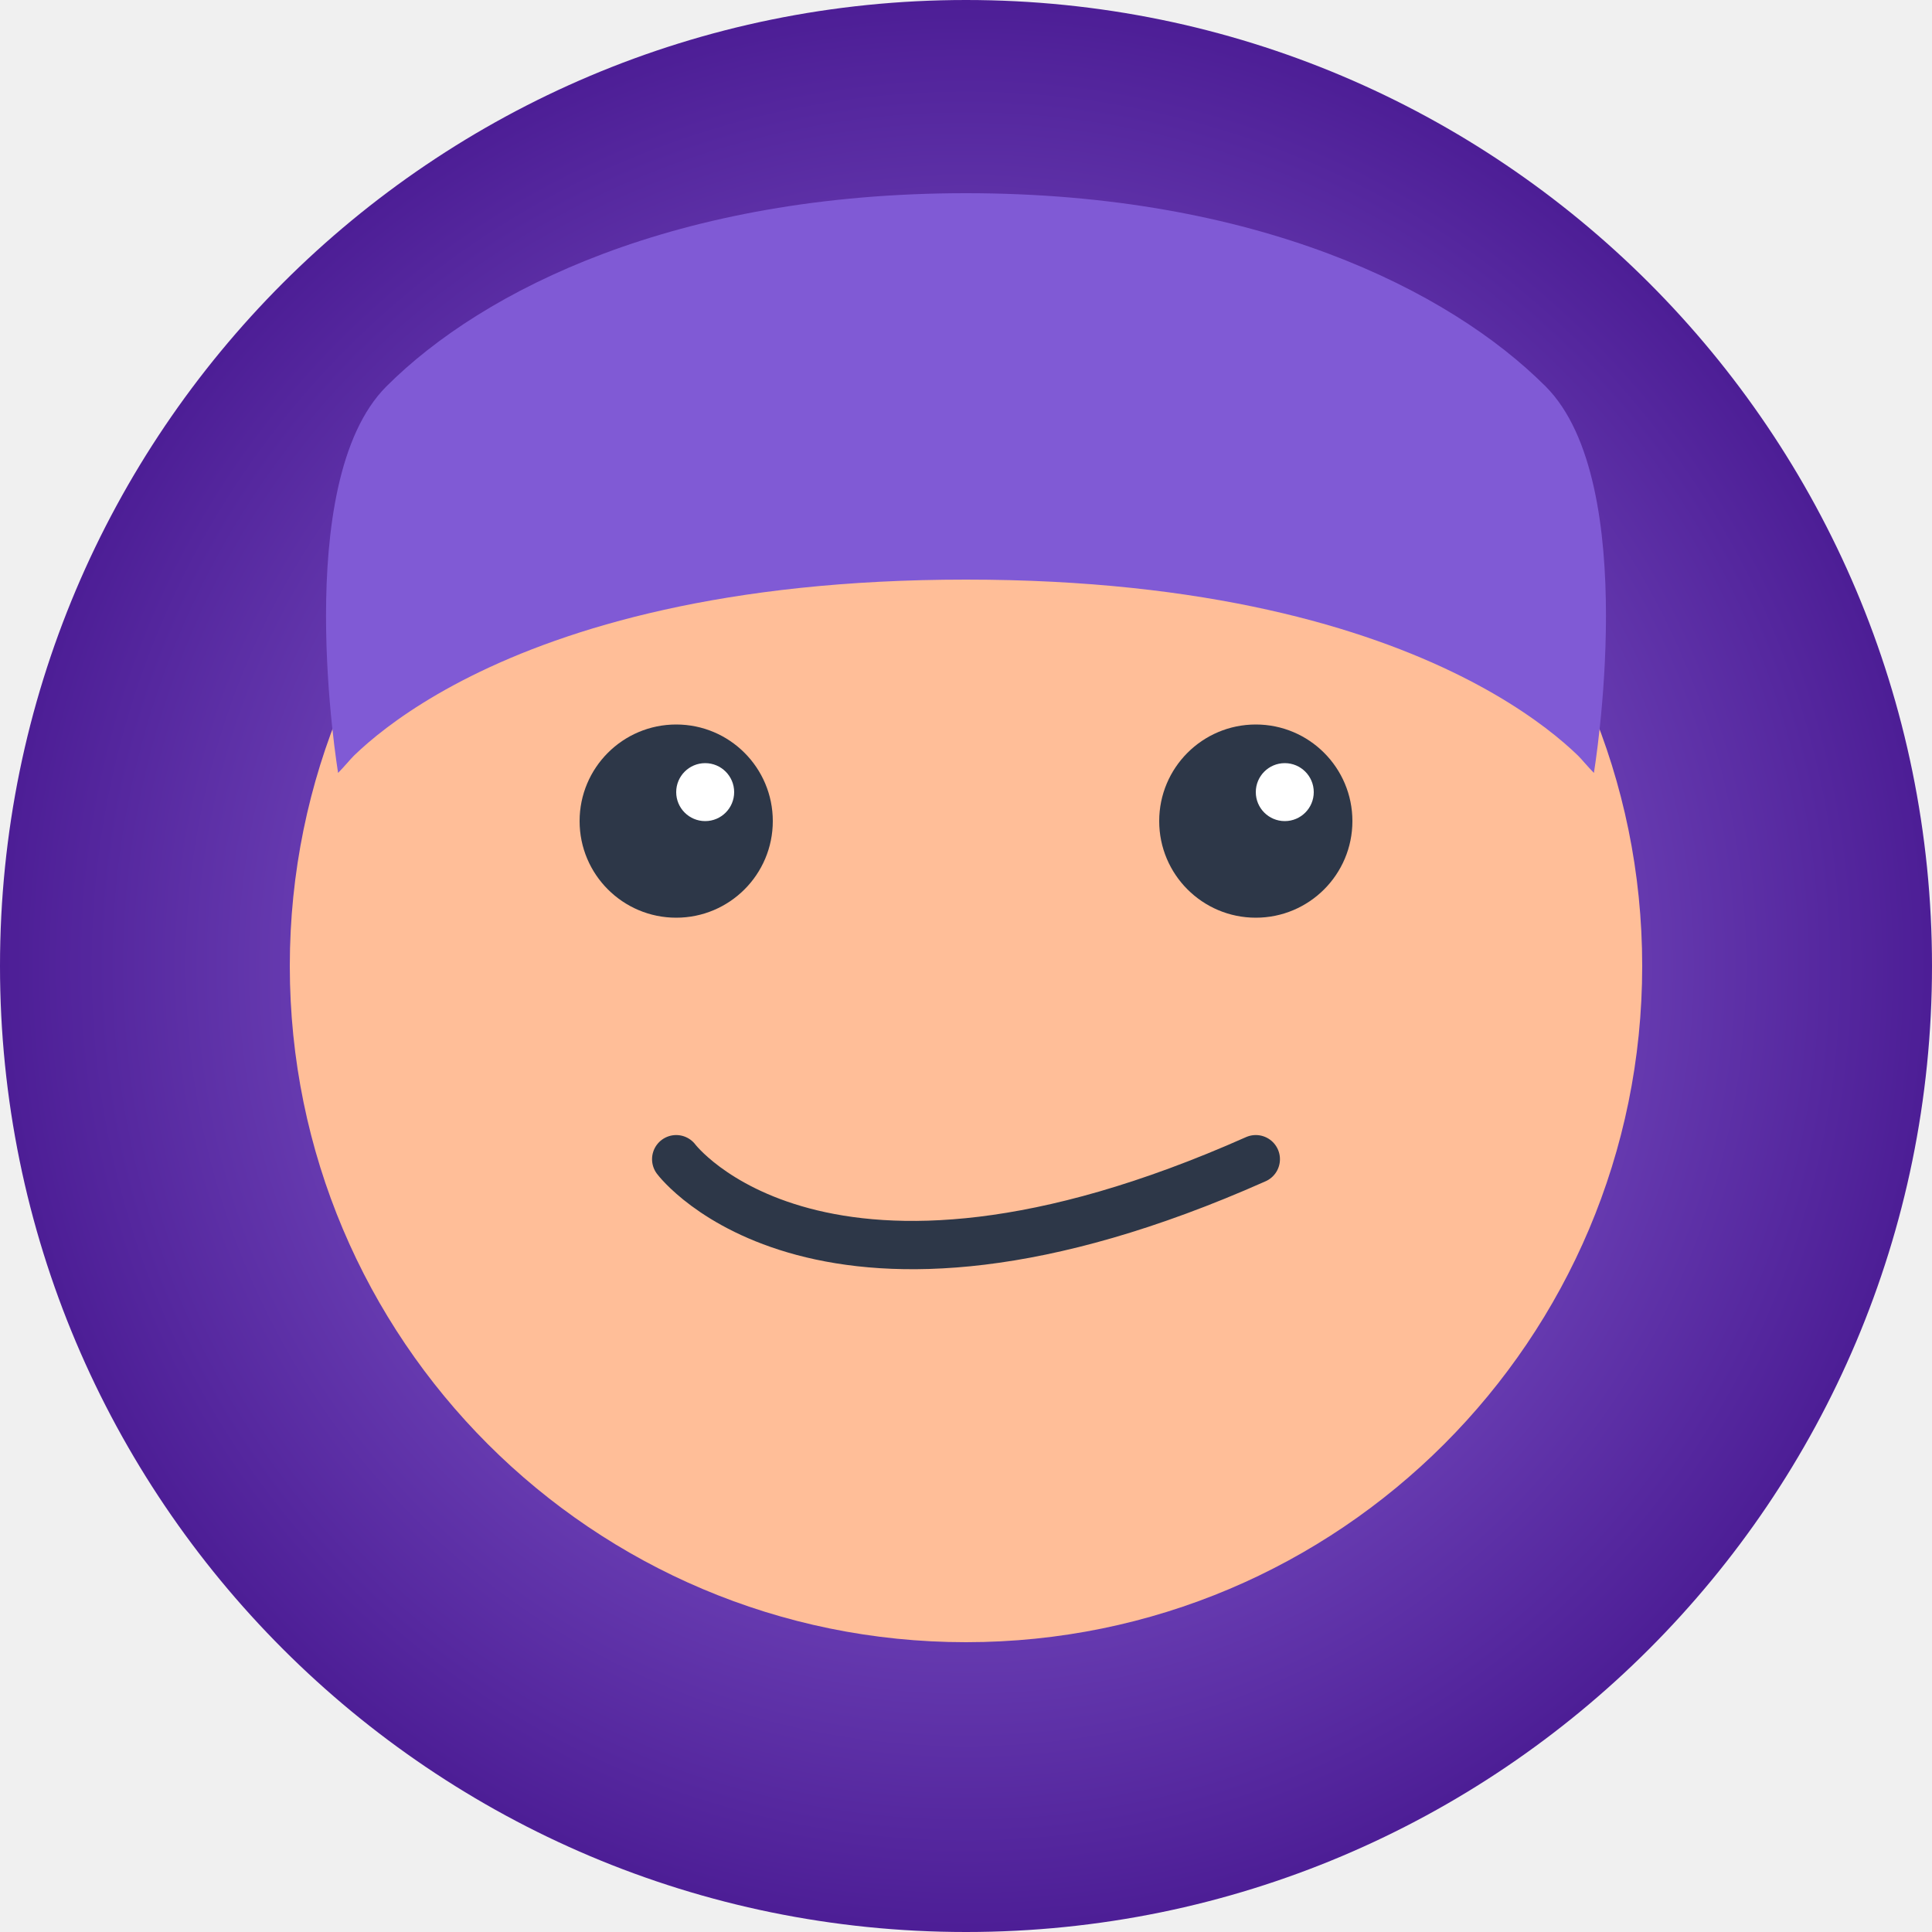
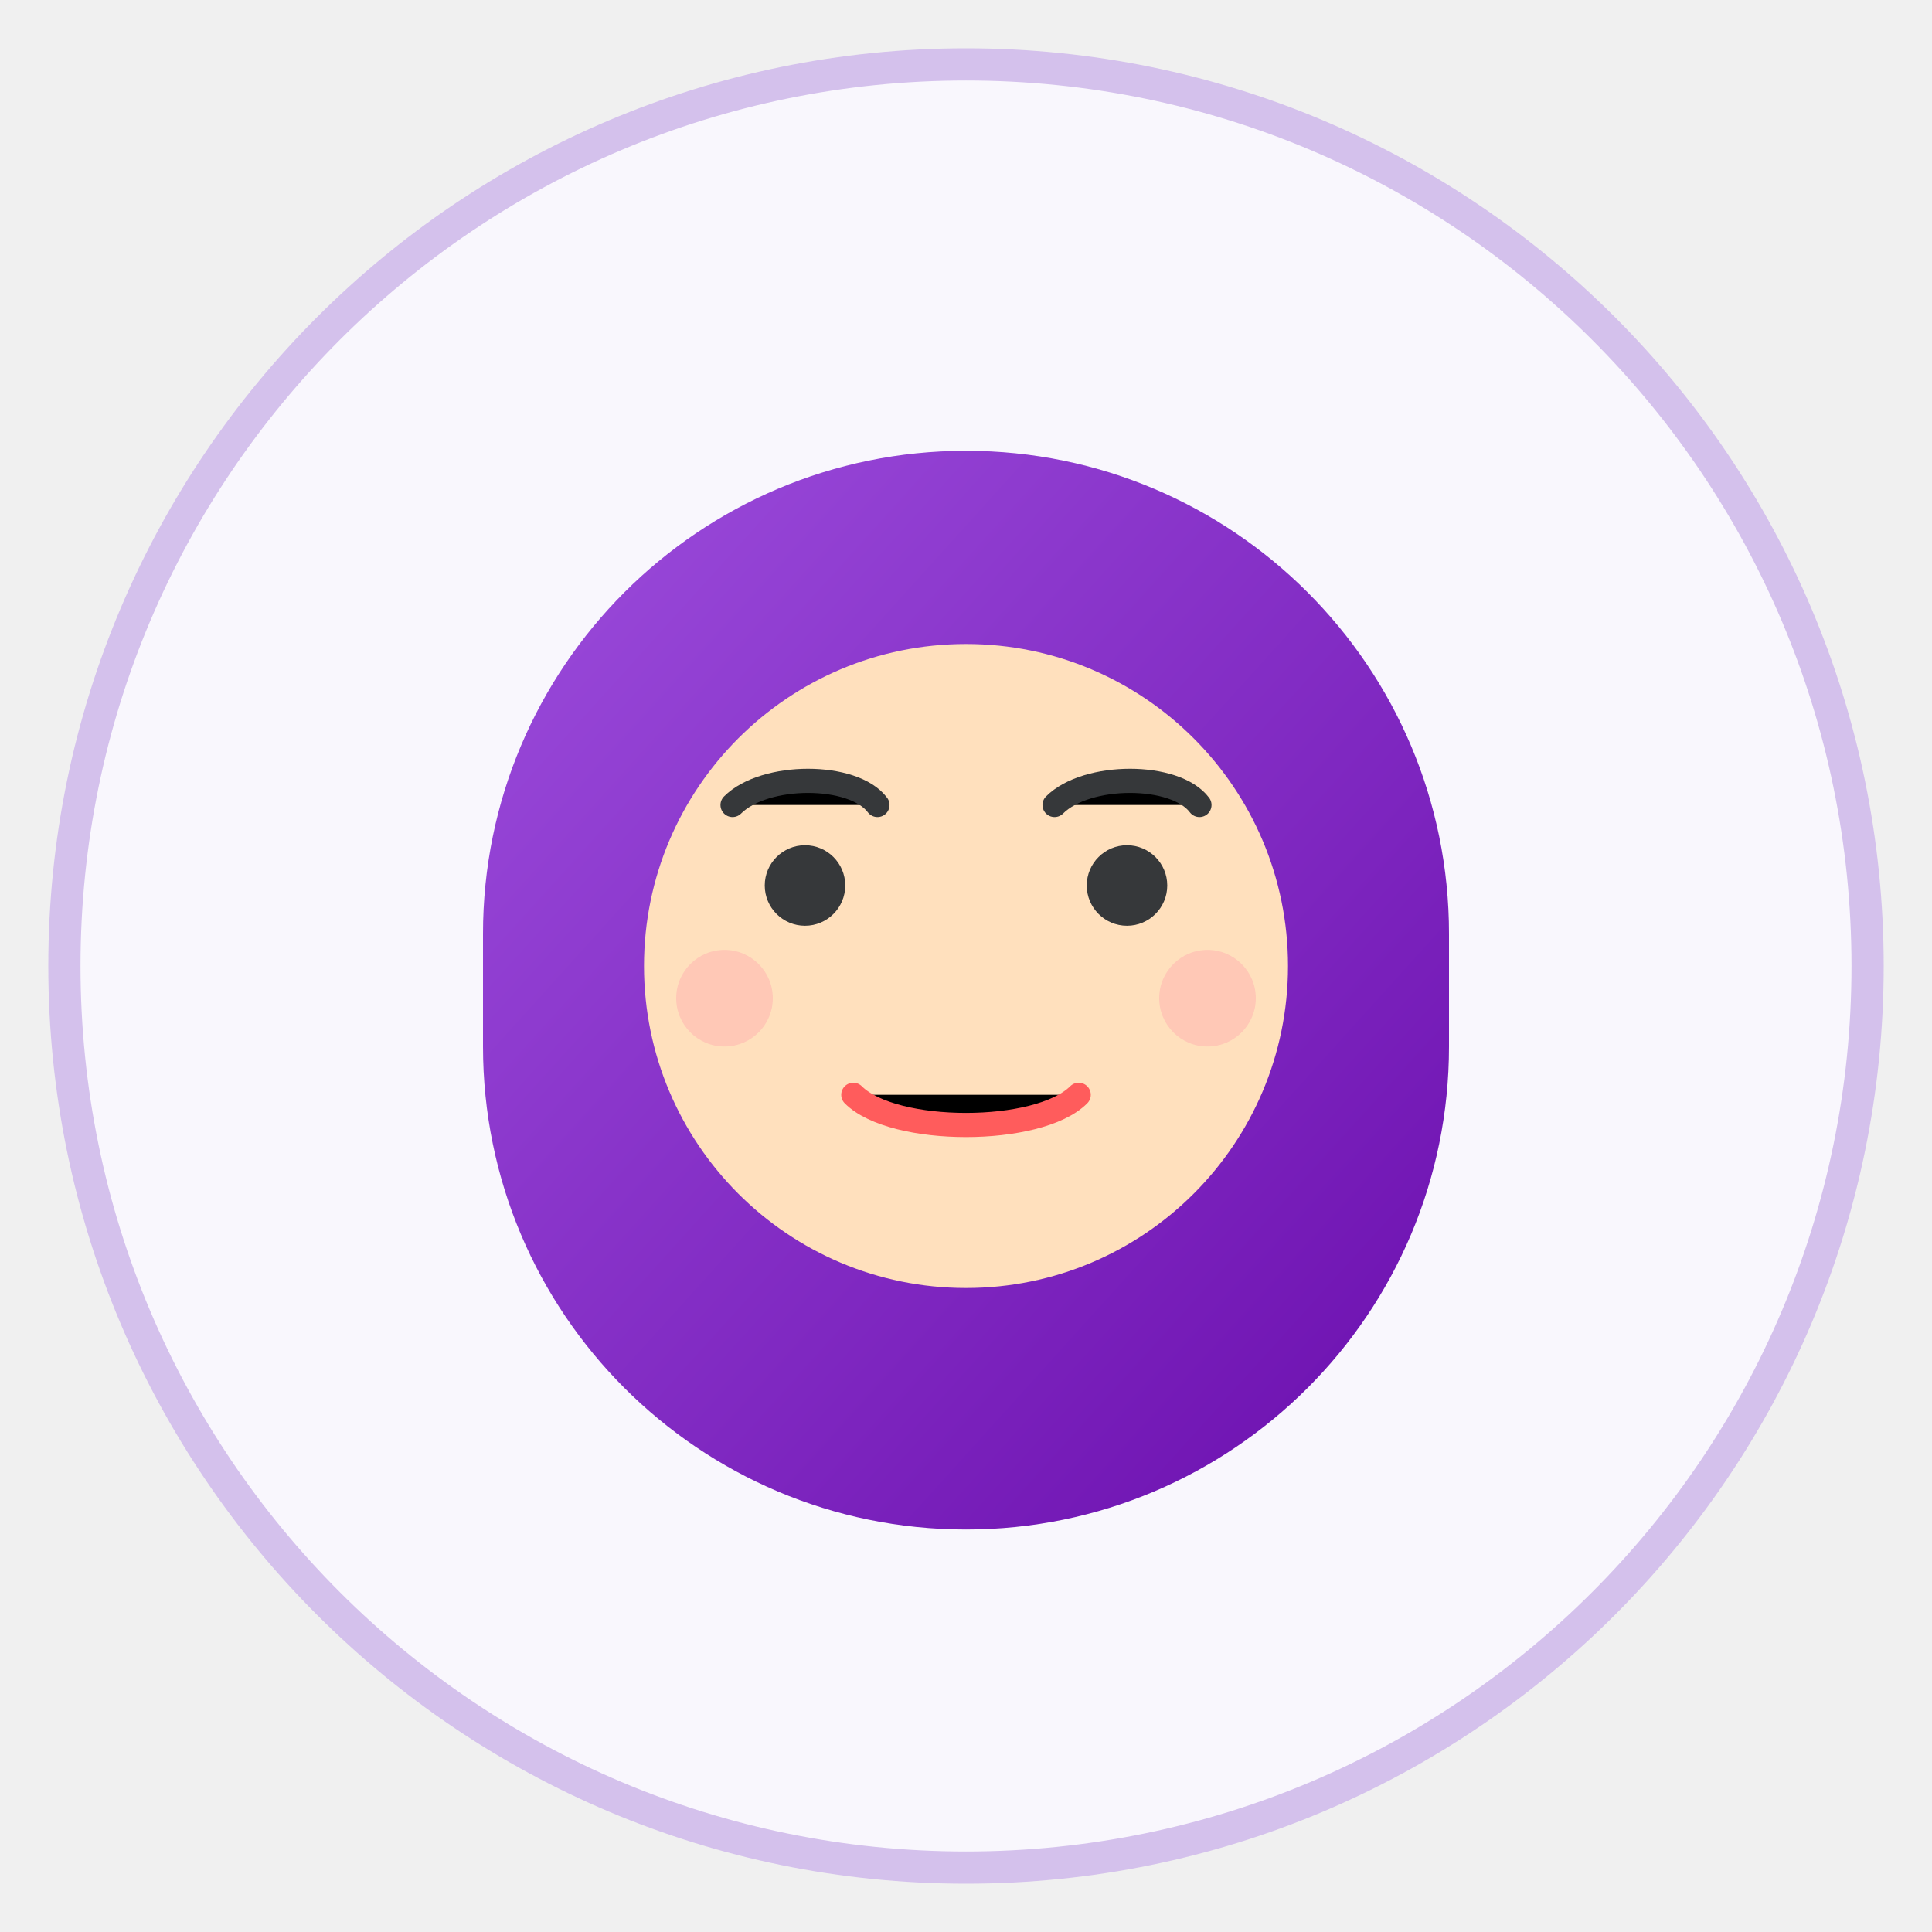
- <svg xmlns="http://www.w3.org/2000/svg" width="200" height="200" viewBox="0 0 200 200" fill="none">
-   <circle cx="100" cy="100" r="100" fill="url(#paint0_radial)" />
-   <circle cx="100" cy="100" r="70" fill="#FFBE98" />
-   <circle cx="70" cy="85" r="10" fill="#2D3748" />
-   <circle cx="130" cy="85" r="10" fill="#2D3748" />
-   <circle cx="73" cy="82" r="3" fill="white" />
-   <circle cx="133" cy="82" r="3" fill="white" />
-   <path d="M70 120C70 120 85 140 130 120" stroke="#2D3748" stroke-width="5" stroke-linecap="round" />
-   <path d="M100 30C60 30 45 70 35 80C35 80 50 30 100 30Z" fill="#805AD5" />
-   <path d="M100 30C140 30 155 70 165 80C165 80 150 30 100 30Z" fill="#805AD5" />
-   <path d="M35 80C35 80 30 50 40 40C50 30 70 20 100 20C130 20 150 30 160 40C170 50 165 80 165 80C165 80 150 60 100 60C50 60 35 80 35 80Z" fill="#805AD5" />
+ <svg xmlns="http://www.w3.org/2000/svg" width="120" height="120" viewBox="0 0 120 120">
  <defs>
-     <radialGradient id="paint0_radial" cx="0" cy="0" r="1" gradientUnits="userSpaceOnUse" gradientTransform="translate(100 100) rotate(90) scale(100)">
-       <stop stop-color="#9F7AEA" />
-       <stop offset="1" stop-color="#4C1D95" />
-     </radialGradient>
+     <linearGradient id="purpleGradient" x1="0%" y1="0%" x2="100%" y2="100%">
+       <stop offset="0%" stop-color="#9D4EDD" />
+       <stop offset="100%" stop-color="#6A0DAD" />
+     </linearGradient>
  </defs>
+   <circle cx="60" cy="60" r="56" fill="#F9F7FD" stroke="#D4C1EC" stroke-width="2" />
+   <circle cx="60" cy="58" r="30" fill="#F4EBFF" />
+   <path d="M30 58C30 41.431 43.431 28 60 28C76.569 28 90 41.431 90 58L90 65C90 81.569 76.569 95 60 95C43.431 95 30 81.569 30 65L30 58Z" fill="url(#purpleGradient)" />
+   <circle cx="60" cy="60" r="20" fill="#FFE0BD" />
+   <circle cx="50" cy="55" r="2.5" fill="#36383A" />
+   <circle cx="70" cy="55" r="2.5" fill="#36383A" />
+   <path d="M45.5 50C47.5 48 53 48 54.5 50" stroke="#36383A" stroke-width="1.5" stroke-linecap="round" />
+   <path d="M65.5 50C67.5 48 73 48 74.5 50" stroke="#36383A" stroke-width="1.5" stroke-linecap="round" />
+   <path d="M53 68C55.5 70.5 64.5 70.5 67 68" stroke="#FF5C5C" stroke-width="1.5" stroke-linecap="round" />
+   <circle cx="45" cy="62" r="3" fill="#FFAFAF" opacity="0.5" />
+   <circle cx="75" cy="62" r="3" fill="#FFAFAF" opacity="0.5" />
</svg>
